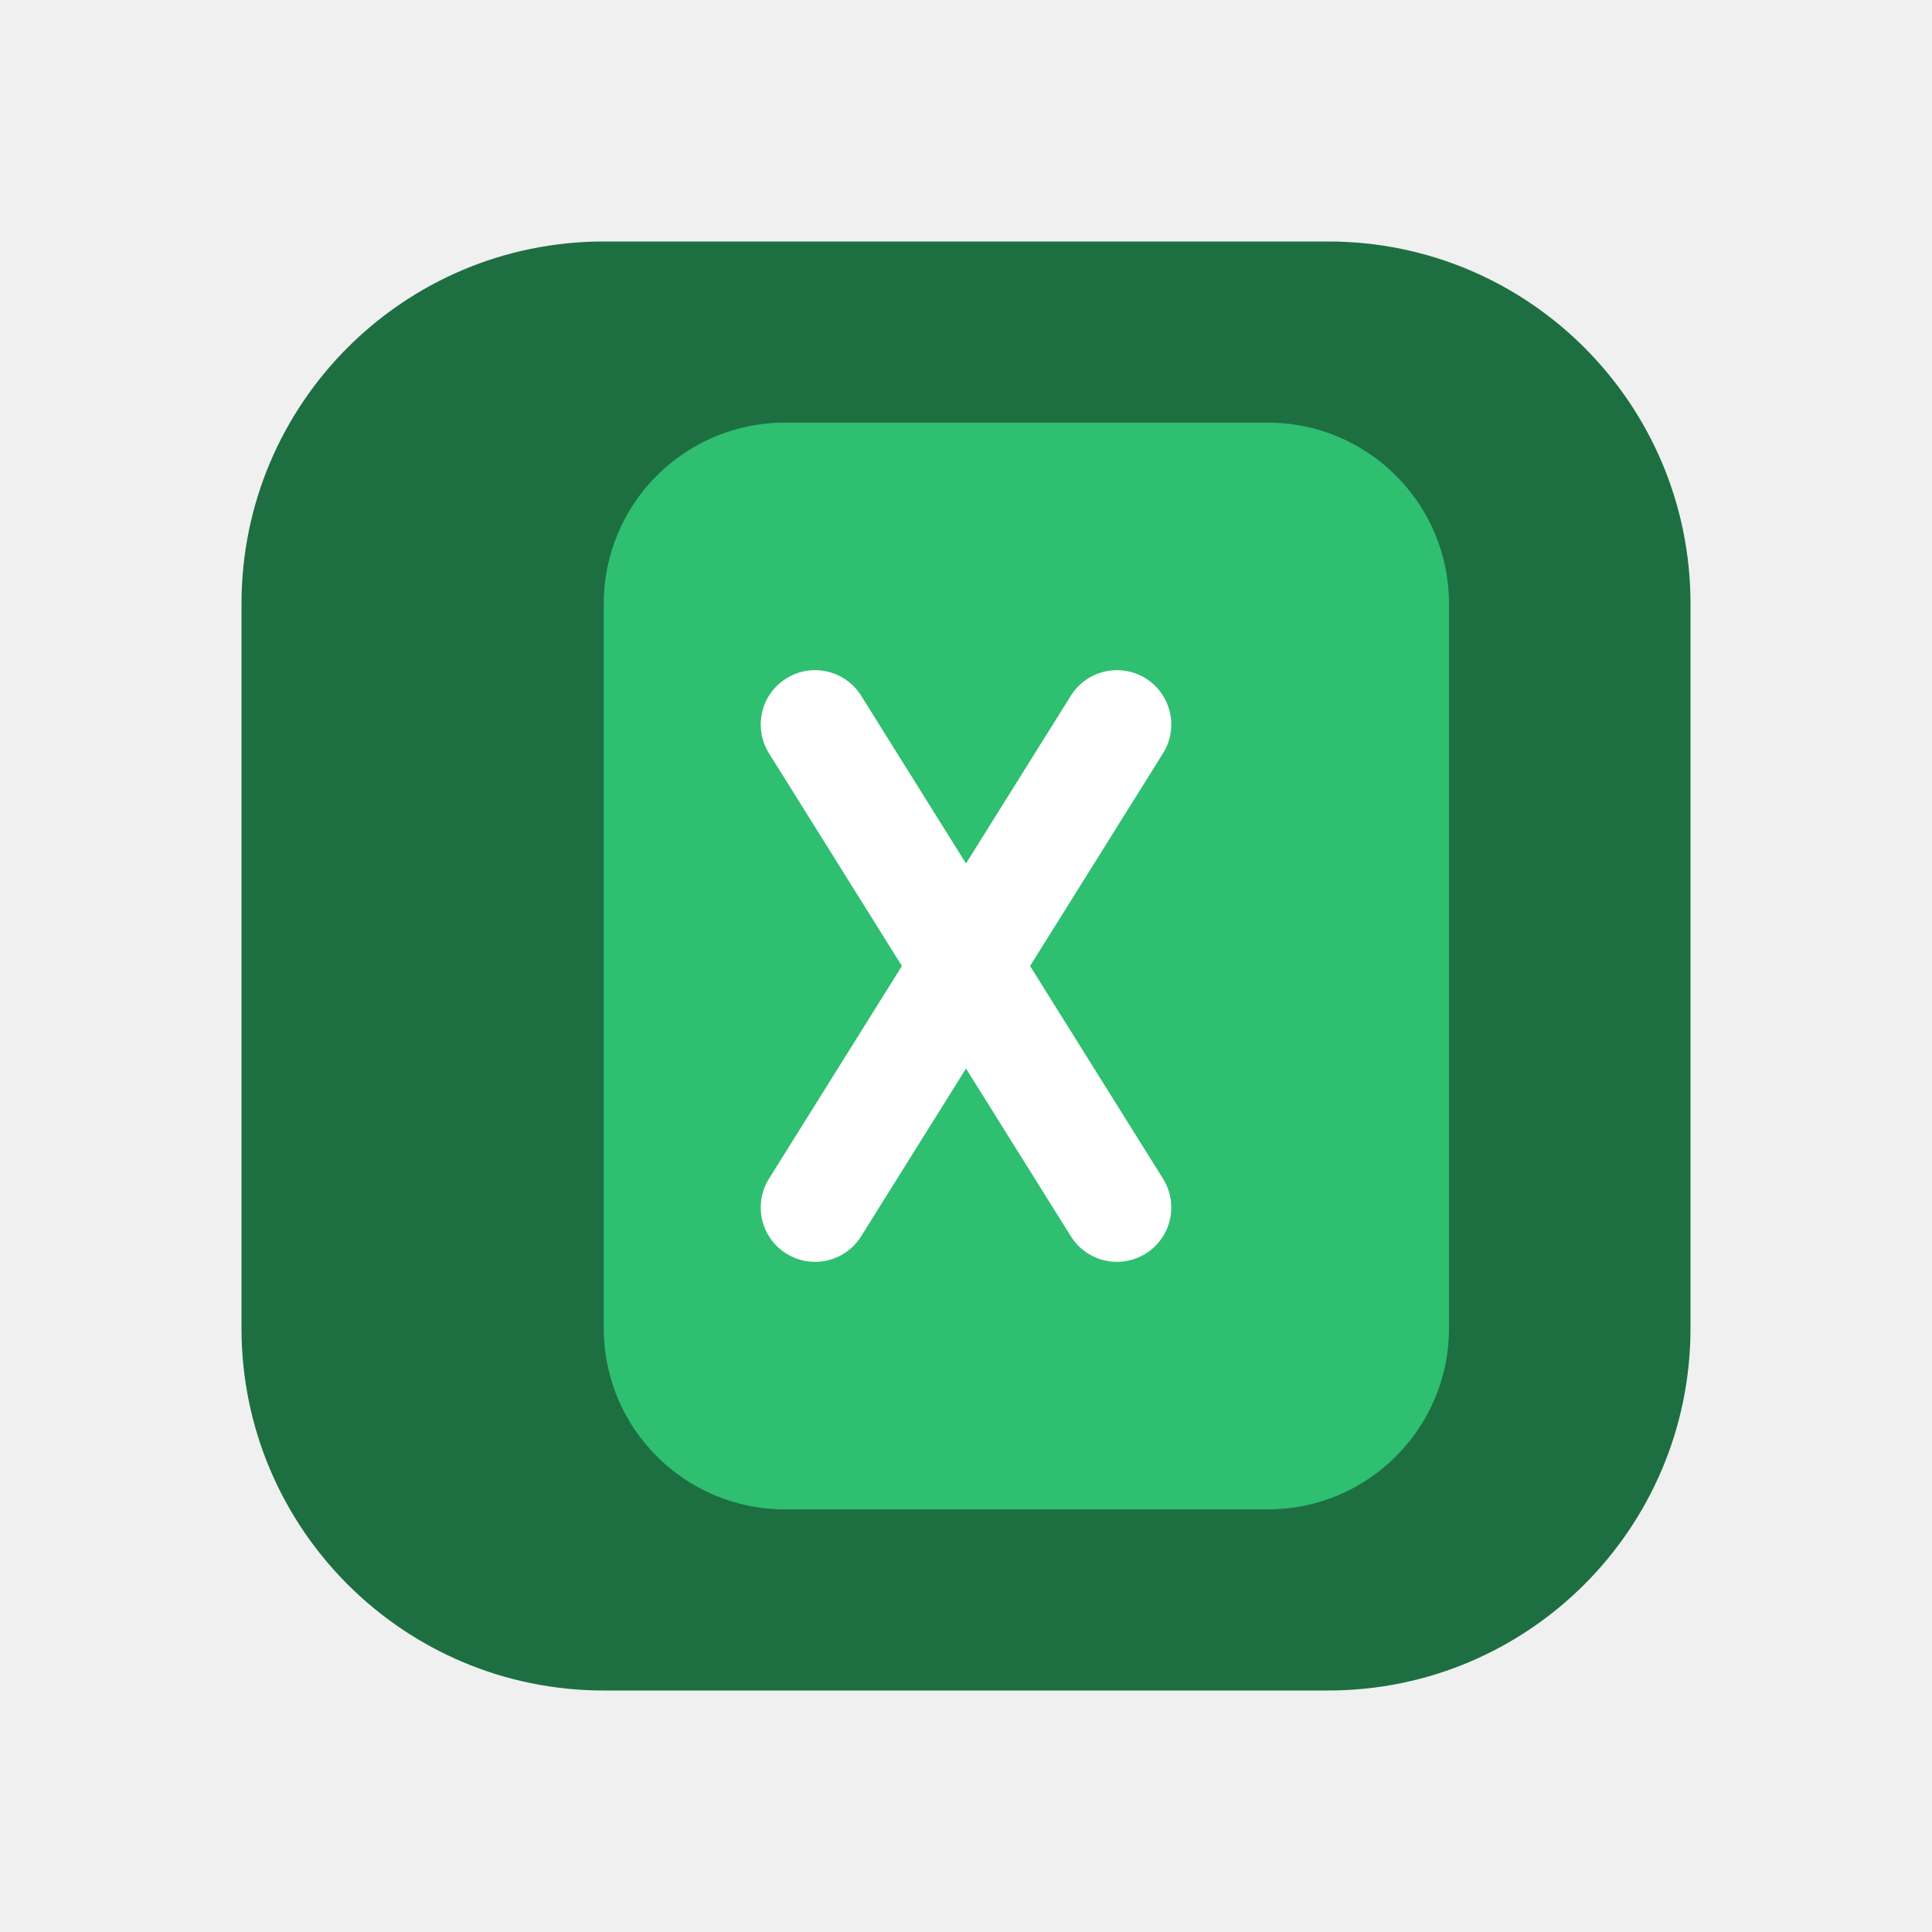
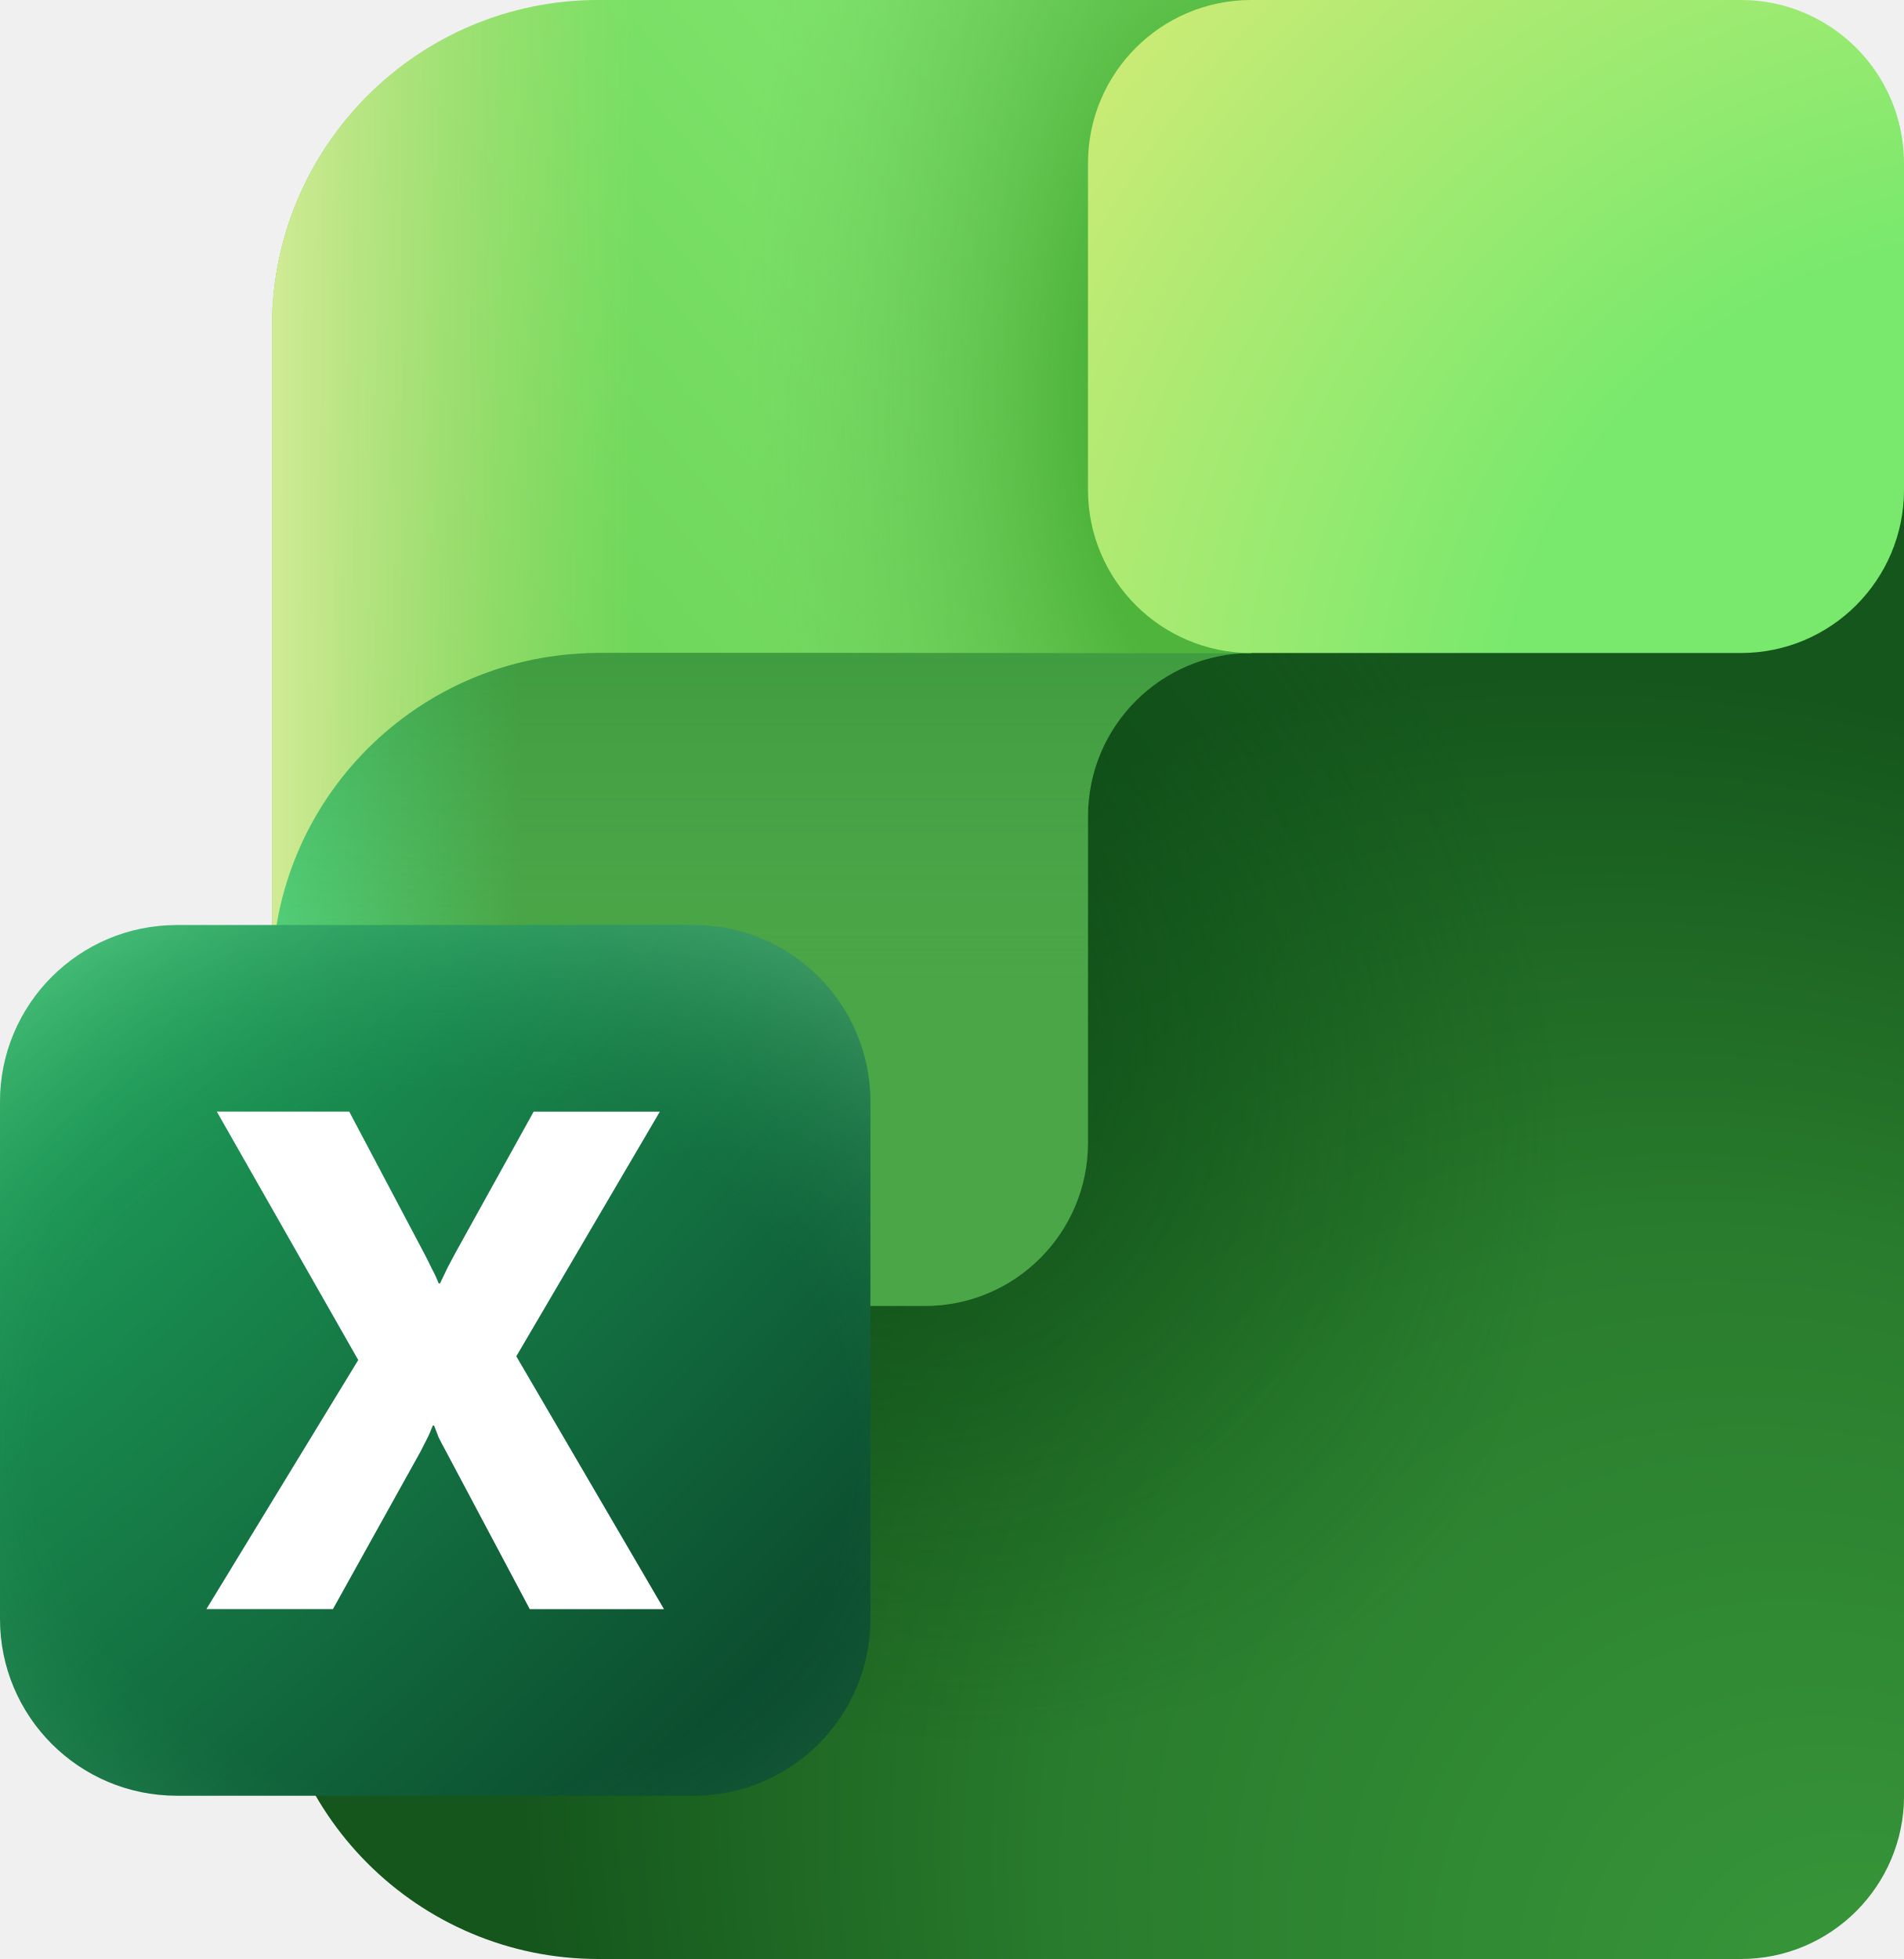
- <svg xmlns="http://www.w3.org/2000/svg" width="64" height="64" viewBox="0 0 64 64" fill="none">
-   <rect x="8" y="8" width="48" height="48" rx="12" fill="#1D6F42" />
-   <rect x="20" y="14" width="28" height="36" rx="6" fill="#2FBF71" />
-   <path d="M27 24L37 40M37 24L27 40" stroke="white" stroke-width="3.6" stroke-linecap="round" />
+ <svg xmlns="http://www.w3.org/2000/svg" width="486px" height="500px" viewBox="0 0 486 500" version="1.1">
+   <defs>
+     <radialGradient id="radial0" gradientUnits="userSpaceOnUse" cx="-746.66" cy="781.44" fx="-746.66" fy="781.44" r="13.89" gradientTransform="matrix(-28.32595,-29.80763,-23.11916,21.97986,-2596.39,-38900.309)">
+       <stop offset="0.06" style="stop-color:rgb(21.569%,58.431%,22.353%);stop-opacity:1;" />
+       <stop offset="0.42" style="stop-color:rgb(16.078%,48.627%,17.647%);stop-opacity:1;" />
+       <stop offset="0.7" style="stop-color:rgb(8.235%,33.725%,10.98%);stop-opacity:1;" />
+     </radialGradient>
+     <radialGradient id="radial1" gradientUnits="userSpaceOnUse" cx="-773.19" cy="771.25" fx="-773.19" fy="771.25" r="13.89" gradientTransform="matrix(-11.97612,-11.58137,-8.958526,9.268059,-2155.12,-15858.88)">
+       <stop offset="0" style="stop-color:rgb(2.745%,23.137%,6.275%);stop-opacity:0.698;" />
+       <stop offset="0.99" style="stop-color:rgb(3.137%,29.02%,7.451%);stop-opacity:0;" />
+     </radialGradient>
+     <linearGradient id="linear0" gradientUnits="userSpaceOnUse" x1="69.43" y1="210.33" x2="260.84" y2="210.33" gradientTransform="matrix(1,0,0,-1,0,502)">
+       <stop offset="0" style="stop-color:rgb(32.157%,81.961%,48.627%);stop-opacity:1;" />
+       <stop offset="0.33" style="stop-color:rgb(29.02%,65.098%,27.843%);stop-opacity:1;" />
+     </linearGradient>
+     <linearGradient id="linear1" gradientUnits="userSpaceOnUse" x1="194.4" y1="335.33" x2="194.4" y2="161.68" gradientTransform="matrix(1,0,0,-1,0,502)">
+       <stop offset="0" style="stop-color:rgb(16.078%,52.157%,18.431%);stop-opacity:0.302;" />
+       <stop offset="0.5" style="stop-color:rgb(29.02%,65.098%,27.843%);stop-opacity:0;" />
+     </linearGradient>
+     <linearGradient id="linear2" gradientUnits="userSpaceOnUse" x1="80.49" y1="297.22" x2="311.45" y2="497.54" gradientTransform="matrix(1,0,0,-1,0,502)">
+       <stop offset="0" style="stop-color:rgb(40%,81.569%,32.157%);stop-opacity:1;" />
+       <stop offset="1" style="stop-color:rgb(52.157%,91.373%,44.706%);stop-opacity:1;" />
+     </linearGradient>
+     <radialGradient id="radial2" gradientUnits="userSpaceOnUse" cx="-824.11" cy="810.99" fx="-824.11" fy="810.99" r="13.89" gradientTransform="matrix(-9.02,-0.000000000000001105,-0.000000000000002338,19.09,-7120.4,-15378.69)">
+       <stop offset="0.29" style="stop-color:rgb(30.588%,70.588%,23.137%);stop-opacity:1;" />
+       <stop offset="1" style="stop-color:rgb(44.706%,80%,38.039%);stop-opacity:0;" />
+     </radialGradient>
+     <linearGradient id="linear3" gradientUnits="userSpaceOnUse" x1="182.11" y1="377" x2="69.43" y2="377" gradientTransform="matrix(1,0,0,-1,0,502)">
+       <stop offset="0.18" style="stop-color:rgb(75.294%,87.843%,45.882%);stop-opacity:0;" />
+       <stop offset="1" style="stop-color:rgb(81.961%,92.157%,58.431%);stop-opacity:1;" />
+     </linearGradient>
+     <radialGradient id="radial3" gradientUnits="userSpaceOnUse" cx="-769.14" cy="808.9" fx="-769.14" fy="808.9" r="13.89" gradientTransform="matrix(-16.9077,-13.68182,13.64112,-16.86345,-23523.369,3309.71)">
+       <stop offset="0.44" style="stop-color:rgb(47.451%,91.373%,42.745%);stop-opacity:1;" />
+       <stop offset="1" style="stop-color:rgb(81.569%,92.157%,46.275%);stop-opacity:1;" />
+     </radialGradient>
+     <radialGradient id="radial4" gradientUnits="userSpaceOnUse" cx="-675.64" cy="793.28" fx="-675.64" fy="793.28" r="13.89" gradientTransform="matrix(15.99197,15.99755,45.54153,-45.54797,-25315.85,47178.18)">
+       <stop offset="0" style="stop-color:rgb(12.549%,65.882%,36.863%);stop-opacity:1;" />
+       <stop offset="0.94" style="stop-color:rgb(3.529%,26.667%,16.471%);stop-opacity:1;" />
+     </radialGradient>
+     <radialGradient id="radial5" gradientUnits="userSpaceOnUse" cx="-657.62" cy="853.99" fx="-657.62" fy="853.99" r="13.89" gradientTransform="matrix(0.000000000000000686,11.2,12.9,-0.00000000000000079,-10902.85,7734.8)">
+       <stop offset="0.58" style="stop-color:rgb(20%,65.098%,38.431%);stop-opacity:0;" />
+       <stop offset="0.97" style="stop-color:rgb(59.608%,94.118%,69.02%);stop-opacity:0.302;" />
+     </radialGradient>
+   </defs>
+   <g id="surface1">
+     <path style=" stroke:none;fill-rule:nonzero;fill:url(#radial0);" d="M 69.43 159.719 C 69.43 125.199 97.41 97.219 131.922 97.219 L 486.012 97.219 L 486.012 458.328 C 486.012 481.34 467.359 500 444.352 500 L 152.738 500 C 106.73 500 69.43 462.691 69.43 416.672 Z M 69.43 159.719 " />
+     <path style=" stroke:none;fill-rule:nonzero;fill:url(#radial1);" d="M 69.43 159.719 C 69.43 125.199 97.41 97.219 131.922 97.219 L 486.012 97.219 L 486.012 458.328 C 486.012 481.34 467.359 500 444.352 500 L 152.738 500 C 106.73 500 69.43 462.691 69.43 416.672 Z M 69.43 159.719 " />
+     <path style=" stroke:none;fill-rule:nonzero;fill:url(#linear0);" d="M 69.43 229.172 C 69.43 194.648 97.41 166.672 131.922 166.672 L 319.379 166.672 C 296.371 166.672 277.719 185.328 277.719 208.34 L 277.719 291.672 C 277.719 314.68 259.07 333.34 236.059 333.34 L 152.75 333.34 C 106.738 333.34 69.441 370.648 69.441 416.672 L 69.441 229.172 Z M 69.43 229.172 " />
+     <path style=" stroke:none;fill-rule:nonzero;fill:url(#linear1);" d="M 69.43 229.172 C 69.43 194.648 97.41 166.672 131.922 166.672 L 319.379 166.672 C 296.371 166.672 277.719 185.328 277.719 208.34 L 277.719 291.672 C 277.719 314.68 259.07 333.34 236.059 333.34 L 152.75 333.34 C 106.738 333.34 69.441 370.648 69.441 416.672 L 69.441 229.172 Z M 69.43 229.172 " />
+     <path style=" stroke:none;fill-rule:nonzero;fill:url(#linear2);" d="M 69.43 83.328 C 69.43 37.309 106.73 0 152.738 0 L 319.371 0 L 319.371 166.672 L 152.738 166.672 C 106.73 166.672 69.43 203.98 69.43 250 Z M 69.43 83.328 " />
+     <path style=" stroke:none;fill-rule:nonzero;fill:url(#radial2);" d="M 69.43 83.328 C 69.43 37.309 106.73 0 152.738 0 L 319.371 0 L 319.371 166.672 L 152.738 166.672 C 106.73 166.672 69.43 203.98 69.43 250 Z M 69.43 83.328 " />
+     <path style=" stroke:none;fill-rule:nonzero;fill:url(#linear3);" d="M 69.43 83.328 C 69.43 37.309 106.73 0 152.738 0 L 319.371 0 L 319.371 166.672 L 152.738 166.672 C 106.73 166.672 69.43 203.98 69.43 250 Z M 69.43 83.328 " />
+     <path style=" stroke:none;fill-rule:nonzero;fill:url(#radial3);" d="M 319.371 0 L 444.34 0 C 467.348 0 486 18.652 486 41.66 L 486 125.012 C 486 148.02 467.348 166.672 444.34 166.672 L 319.371 166.672 C 296.363 166.672 277.711 148.02 277.711 125.012 L 277.711 41.66 C 277.711 18.652 296.363 0 319.371 0 Z M 319.371 0 " />
+     <path style=" stroke:none;fill-rule:nonzero;fill:url(#radial4);" d="M 45.129 236.109 L 177.039 236.109 C 201.965 236.109 222.172 256.316 222.172 281.238 L 222.172 413.199 C 222.172 438.125 201.965 458.328 177.039 458.328 L 45.129 458.328 C 20.207 458.328 0 438.125 0 413.199 L 0 281.238 C 0 256.316 20.207 236.109 45.129 236.109 Z M 45.129 236.109 " />
+     <path style=" stroke:none;fill-rule:nonzero;fill:url(#radial5);" d="M 45.129 236.109 L 177.039 236.109 C 201.965 236.109 222.172 256.316 222.172 281.238 L 222.172 413.199 C 222.172 438.125 201.965 458.328 177.039 458.328 L 45.129 458.328 C 20.207 458.328 0 438.125 0 413.199 L 0 281.238 C 0 256.316 20.207 236.109 45.129 236.109 Z M 45.129 236.109 " />
+     <path style=" stroke:none;fill-rule:nonzero;fill:rgb(100%,100%,100%);fill-opacity:1;" d="M 169.48 410.711 L 135.23 410.711 L 113.73 370.238 C 112.961 368.82 112.371 367.699 111.961 366.871 C 111.609 365.988 111.219 364.98 110.809 363.859 L 110.461 363.859 C 109.93 365.281 109.43 366.43 108.961 367.309 C 108.488 368.199 107.93 369.289 107.281 370.59 L 84.98 410.699 L 52.68 410.699 L 91.441 347.121 L 55.34 283.719 L 89.141 283.719 L 108.25 319.852 C 109.02 321.328 109.672 322.629 110.199 323.75 C 110.789 324.809 111.379 326.078 111.969 327.559 L 112.32 327.559 C 113.141 325.852 113.789 324.488 114.27 323.488 C 114.801 322.488 115.512 321.16 116.391 319.512 L 136.211 283.738 L 168.422 283.738 L 131.789 346.172 L 169.488 410.719 Z M 169.48 410.711 " />
+   </g>
</svg>
